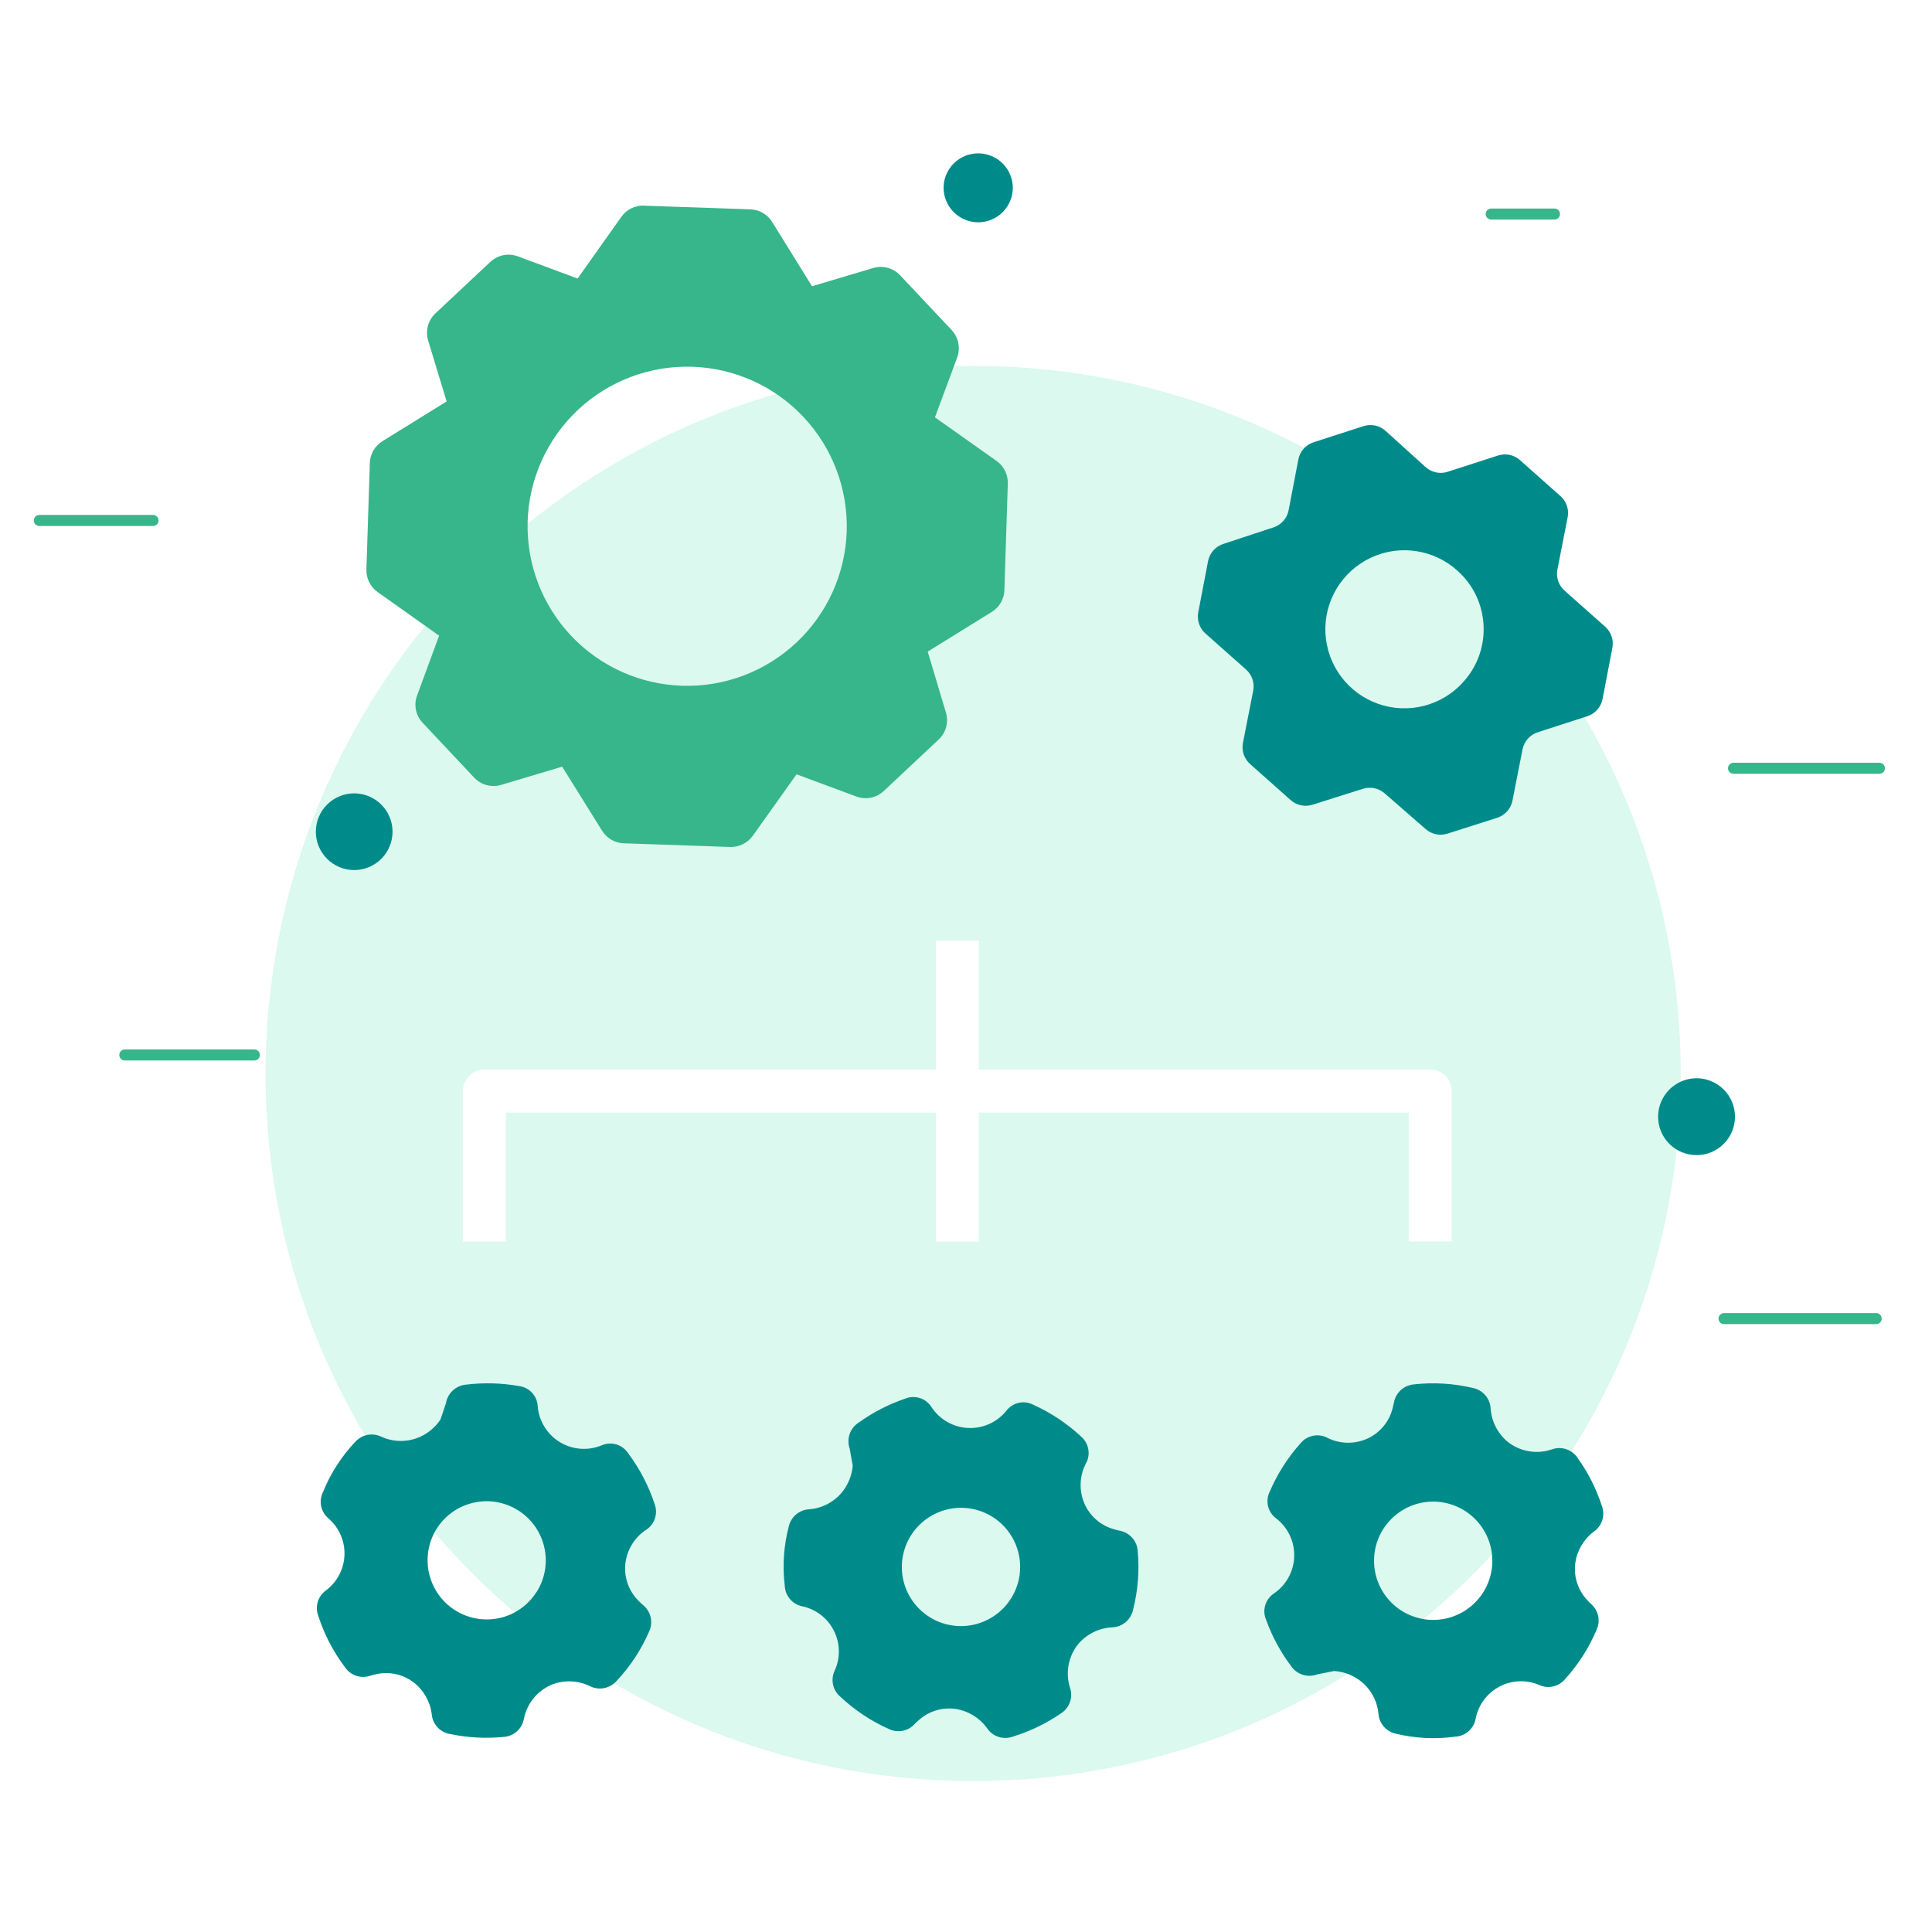
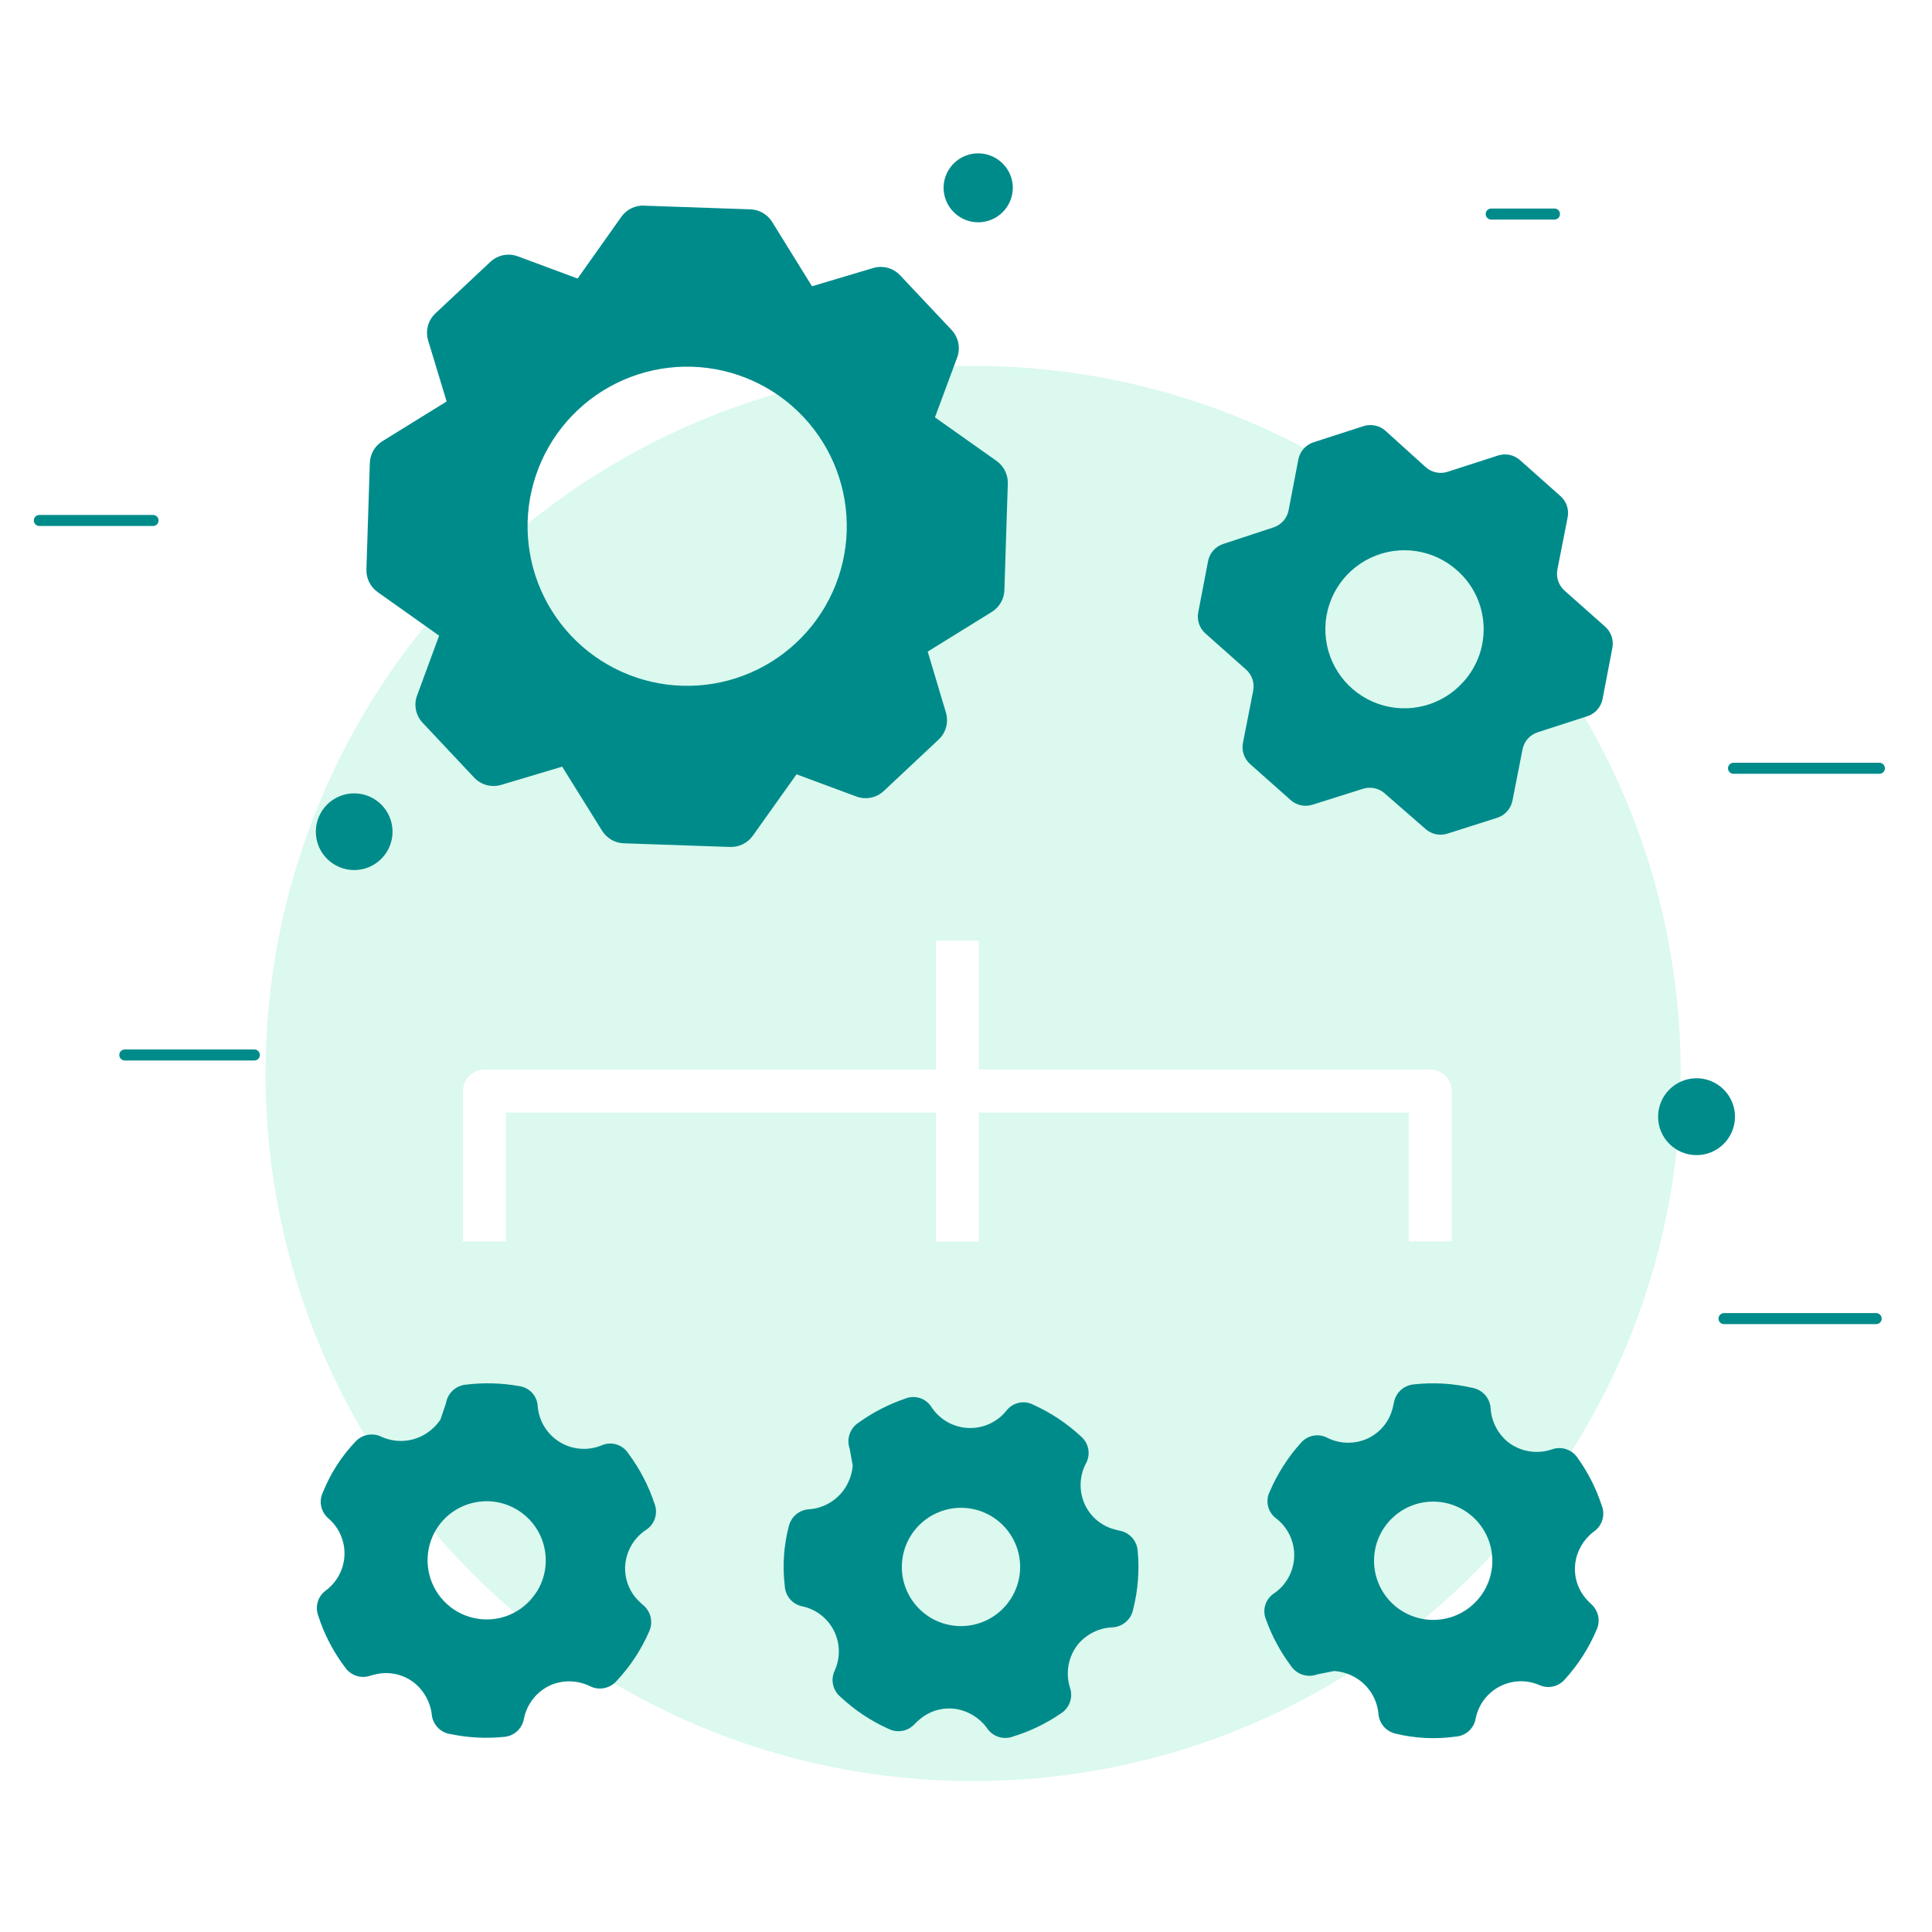
<svg xmlns="http://www.w3.org/2000/svg" width="250" height="250" viewBox="0 0 250 250" fill="none">
  <g clip-path="url(#clip0_343_235)">
    <path d="M0 0H250V250H0V0Z" fill="white" />
    <path d="M0 0H250V250H0V0Z" fill="white" />
    <path d="M125.929 47.346C176.496 47.35 217.488 88.345 217.486 138.913C217.484 189.48 176.489 230.473 125.921 230.471C75.354 230.47 34.361 189.477 34.361 138.909C34.361 114.625 44.007 91.336 61.179 74.164C78.35 56.993 101.639 47.346 125.923 47.346" fill="#DBF9EE" />
    <path d="M131.057 24.288C131.056 25.475 130.584 26.614 129.744 27.453C128.905 28.293 127.766 28.765 126.579 28.766C125.391 28.765 124.252 28.293 123.413 27.453C122.573 26.614 122.101 25.475 122.1 24.288C122.1 24.08 122.114 23.875 122.143 23.67C122.308 22.553 122.888 21.539 123.768 20.831C124.648 20.124 125.763 19.775 126.889 19.853C128.016 19.932 129.071 20.433 129.844 21.256C130.617 22.079 131.051 23.164 131.059 24.293M224.507 144.498C224.507 147.246 222.28 149.473 219.532 149.473C216.784 149.473 214.557 147.246 214.557 144.5C214.559 143.181 215.083 141.917 216.015 140.984C216.947 140.051 218.211 139.526 219.53 139.523C220.85 139.525 222.114 140.049 223.047 140.982C223.98 141.914 224.505 143.179 224.507 144.498ZM45.841 112.586C47.156 112.583 48.416 112.058 49.345 111.127C50.274 110.196 50.795 108.935 50.795 107.62C50.793 106.304 50.27 105.043 49.339 104.113C48.409 103.184 47.148 102.661 45.832 102.661C44.517 102.661 43.255 103.184 42.325 104.113C41.395 105.043 40.871 106.304 40.87 107.62C40.869 108.935 41.391 110.196 42.319 111.127C43.248 112.058 44.508 112.583 45.823 112.586M45.839 112.586C47.154 112.583 48.415 112.058 49.343 111.127C50.272 110.196 50.793 108.935 50.793 107.62C50.791 106.304 50.268 105.043 49.338 104.113C48.407 103.184 47.146 102.661 45.83 102.661C44.515 102.661 43.254 103.184 42.323 104.113C41.393 105.043 40.869 106.304 40.868 107.62C40.867 108.935 41.389 110.196 42.317 111.127C43.246 112.058 44.506 112.583 45.821 112.586" fill="#008B8B" />
-     <path d="M32.913 137.229H16.15C15.961 137.229 15.779 137.153 15.645 137.019C15.511 136.885 15.436 136.704 15.436 136.514C15.436 136.325 15.511 136.143 15.645 136.009C15.779 135.875 15.961 135.8 16.15 135.8H32.913C33.102 135.8 33.284 135.875 33.418 136.009C33.551 136.143 33.627 136.325 33.627 136.514C33.627 136.704 33.551 136.885 33.418 137.019C33.284 137.153 33.102 137.229 32.913 137.229ZM19.805 68.062H5.091C4.902 68.062 4.72 67.987 4.586 67.853C4.452 67.719 4.377 67.538 4.377 67.348C4.377 67.159 4.452 66.977 4.586 66.843C4.72 66.709 4.902 66.634 5.091 66.634H19.805C19.995 66.634 20.177 66.709 20.31 66.843C20.444 66.977 20.52 67.159 20.52 67.348C20.52 67.538 20.444 67.719 20.31 67.853C20.177 67.987 19.995 68.062 19.805 68.062ZM201.146 28.413H192.961C192.771 28.413 192.59 28.337 192.456 28.203C192.322 28.069 192.246 27.888 192.246 27.698C192.246 27.509 192.322 27.327 192.456 27.193C192.59 27.059 192.771 26.984 192.961 26.984H201.146C201.336 26.984 201.518 27.059 201.652 27.193C201.785 27.327 201.861 27.509 201.861 27.698C201.861 27.888 201.785 28.069 201.652 28.203C201.518 28.337 201.336 28.413 201.146 28.413ZM243.193 100.129H224.316C224.127 100.129 223.945 100.053 223.811 99.919C223.677 99.785 223.602 99.604 223.602 99.414C223.602 99.225 223.677 99.043 223.811 98.909C223.945 98.775 224.127 98.7 224.316 98.7H243.193C243.382 98.7 243.564 98.775 243.698 98.909C243.832 99.043 243.907 99.225 243.907 99.414C243.907 99.604 243.832 99.785 243.698 99.919C243.564 100.053 243.382 100.129 243.193 100.129ZM242.777 171.343H223.088C222.898 171.343 222.716 171.268 222.582 171.134C222.448 171 222.373 170.818 222.373 170.629C222.373 170.439 222.448 170.257 222.582 170.123C222.716 169.99 222.898 169.914 223.088 169.914H242.777C242.966 169.914 243.148 169.99 243.282 170.123C243.416 170.257 243.491 170.439 243.491 170.629C243.491 170.818 243.416 171 243.282 171.134C243.148 171.268 242.966 171.343 242.777 171.343Z" fill="#36B68A" />
+     <path d="M32.913 137.229H16.15C15.961 137.229 15.779 137.153 15.645 137.019C15.511 136.885 15.436 136.704 15.436 136.514C15.436 136.325 15.511 136.143 15.645 136.009C15.779 135.875 15.961 135.8 16.15 135.8H32.913C33.102 135.8 33.284 135.875 33.418 136.009C33.551 136.143 33.627 136.325 33.627 136.514C33.627 136.704 33.551 136.885 33.418 137.019C33.284 137.153 33.102 137.229 32.913 137.229ZM19.805 68.062H5.091C4.902 68.062 4.72 67.987 4.586 67.853C4.452 67.719 4.377 67.538 4.377 67.348C4.377 67.159 4.452 66.977 4.586 66.843C4.72 66.709 4.902 66.634 5.091 66.634H19.805C19.995 66.634 20.177 66.709 20.31 66.843C20.444 66.977 20.52 67.159 20.52 67.348C20.52 67.538 20.444 67.719 20.31 67.853C20.177 67.987 19.995 68.062 19.805 68.062ZM201.146 28.413H192.961C192.771 28.413 192.59 28.337 192.456 28.203C192.322 28.069 192.246 27.888 192.246 27.698C192.246 27.509 192.322 27.327 192.456 27.193C192.59 27.059 192.771 26.984 192.961 26.984H201.146C201.336 26.984 201.518 27.059 201.652 27.193C201.785 27.327 201.861 27.509 201.861 27.698C201.861 27.888 201.785 28.069 201.652 28.203C201.518 28.337 201.336 28.413 201.146 28.413ZM243.193 100.129H224.316C224.127 100.129 223.945 100.053 223.811 99.919C223.677 99.785 223.602 99.604 223.602 99.414C223.602 99.225 223.677 99.043 223.811 98.909C223.945 98.775 224.127 98.7 224.316 98.7H243.193C243.382 98.7 243.564 98.775 243.698 98.909C243.832 99.043 243.907 99.225 243.907 99.414C243.907 99.604 243.832 99.785 243.698 99.919C243.564 100.053 243.382 100.129 243.193 100.129ZM242.777 171.343H223.088C222.898 171.343 222.716 171.268 222.582 171.134C222.448 171 222.373 170.818 222.373 170.629C222.373 170.439 222.448 170.257 222.582 170.123C222.716 169.99 222.898 169.914 223.088 169.914H242.777C242.966 169.914 243.148 169.99 243.282 170.123C243.416 170.257 243.491 170.439 243.491 170.629C243.491 170.818 243.416 171 243.282 171.134C243.148 171.268 242.966 171.343 242.777 171.343Z" fill="#008B8B" />
    <path d="M126.659 121.707V138.396H185.075C186.514 138.395 187.716 139.493 187.845 140.925L187.855 141.177V160.641H182.291V143.966H126.659V160.657H121.095V143.966H65.463V160.654H59.905V141.189C59.902 139.659 61.138 138.414 62.668 138.407H121.098V121.72H126.661L126.659 121.707Z" fill="white" />
-     <path d="M83.348 26.6C82.781 26.581 82.217 26.7 81.706 26.949C81.196 27.198 80.754 27.568 80.42 28.028L74.743 36.042L67.008 33.169C66.409 32.947 65.759 32.896 65.132 33.021C64.505 33.147 63.925 33.445 63.457 33.881L56.339 40.554C55.872 40.994 55.536 41.555 55.371 42.175C55.206 42.795 55.216 43.449 55.402 44.063L57.793 51.949L49.466 57.101C48.987 57.402 48.59 57.817 48.309 58.308C48.028 58.798 47.872 59.351 47.855 59.916L47.413 73.695C47.396 74.263 47.52 74.827 47.773 75.336C48.026 75.845 48.401 76.283 48.865 76.612L56.821 82.255L53.975 89.989C53.749 90.588 53.697 91.239 53.825 91.866C53.953 92.493 54.255 93.072 54.697 93.535L61.362 100.626C62.257 101.576 63.612 101.938 64.861 101.56L72.745 99.205L77.91 107.5C78.209 107.979 78.62 108.377 79.109 108.66C79.597 108.943 80.148 109.101 80.712 109.121L94.475 109.596C95.042 109.615 95.605 109.494 96.114 109.245C96.623 108.996 97.064 108.626 97.397 108.167L103.072 100.195L110.806 103.067C111.406 103.29 112.057 103.342 112.684 103.216C113.312 103.09 113.892 102.792 114.36 102.356L121.458 95.698C121.924 95.26 122.259 94.702 122.426 94.084C122.592 93.467 122.584 92.816 122.402 92.203L120.044 84.317L128.34 79.182C128.822 78.882 129.224 78.468 129.508 77.976C129.792 77.484 129.95 76.93 129.968 76.362L130.41 62.575C130.427 62.01 130.306 61.45 130.057 60.943C129.808 60.435 129.44 59.997 128.983 59.664L120.981 54.004L123.854 46.27C124.079 45.668 124.131 45.015 124.005 44.385C123.879 43.755 123.579 43.173 123.14 42.704L116.472 35.62C115.58 34.67 114.227 34.31 112.979 34.685L105.074 37.041L99.912 28.713C99.613 28.233 99.201 27.834 98.712 27.551C98.223 27.267 97.672 27.109 97.107 27.089L83.346 26.614L83.348 26.6ZM89.574 47.457C95.048 47.632 100.228 49.973 103.976 53.965C107.725 57.958 109.735 63.275 109.564 68.748C109.39 74.221 107.049 79.401 103.056 83.149C99.064 86.898 93.746 88.908 88.272 88.738C82.798 88.564 77.617 86.224 73.868 82.232C70.119 78.241 68.108 72.924 68.277 67.451C68.449 61.976 70.79 56.792 74.783 53.042C78.776 49.293 84.098 47.282 89.574 47.457Z" fill="#36B68A" />
+     <path d="M83.348 26.6C82.781 26.581 82.217 26.7 81.706 26.949C81.196 27.198 80.754 27.568 80.42 28.028L74.743 36.042L67.008 33.169C66.409 32.947 65.759 32.896 65.132 33.021C64.505 33.147 63.925 33.445 63.457 33.881L56.339 40.554C55.872 40.994 55.536 41.555 55.371 42.175C55.206 42.795 55.216 43.449 55.402 44.063L57.793 51.949L49.466 57.101C48.987 57.402 48.59 57.817 48.309 58.308C48.028 58.798 47.872 59.351 47.855 59.916L47.413 73.695C47.396 74.263 47.52 74.827 47.773 75.336C48.026 75.845 48.401 76.283 48.865 76.612L56.821 82.255L53.975 89.989C53.749 90.588 53.697 91.239 53.825 91.866C53.953 92.493 54.255 93.072 54.697 93.535L61.362 100.626C62.257 101.576 63.612 101.938 64.861 101.56L72.745 99.205L77.91 107.5C78.209 107.979 78.62 108.377 79.109 108.66C79.597 108.943 80.148 109.101 80.712 109.121L94.475 109.596C95.042 109.615 95.605 109.494 96.114 109.245C96.623 108.996 97.064 108.626 97.397 108.167L103.072 100.195L110.806 103.067C111.406 103.29 112.057 103.342 112.684 103.216C113.312 103.09 113.892 102.792 114.36 102.356L121.458 95.698C121.924 95.26 122.259 94.702 122.426 94.084C122.592 93.467 122.584 92.816 122.402 92.203L120.044 84.317L128.34 79.182C128.822 78.882 129.224 78.468 129.508 77.976C129.792 77.484 129.95 76.93 129.968 76.362L130.41 62.575C130.427 62.01 130.306 61.45 130.057 60.943C129.808 60.435 129.44 59.997 128.983 59.664L120.981 54.004L123.854 46.27C124.079 45.668 124.131 45.015 124.005 44.385C123.879 43.755 123.579 43.173 123.14 42.704L116.472 35.62C115.58 34.67 114.227 34.31 112.979 34.685L105.074 37.041L99.912 28.713C99.613 28.233 99.201 27.834 98.712 27.551C98.223 27.267 97.672 27.109 97.107 27.089L83.346 26.614L83.348 26.6ZM89.574 47.457C95.048 47.632 100.228 49.973 103.976 53.965C107.725 57.958 109.735 63.275 109.564 68.748C109.39 74.221 107.049 79.401 103.056 83.149C99.064 86.898 93.746 88.908 88.272 88.738C82.798 88.564 77.617 86.224 73.868 82.232C70.119 78.241 68.108 72.924 68.277 67.451C68.449 61.976 70.79 56.792 74.783 53.042C78.776 49.293 84.098 47.282 89.574 47.457Z" fill="#008B8B" />
    <path d="M56.991 183.695L57.705 181.586C57.918 180.261 59.016 179.259 60.353 179.166C62.619 178.893 64.912 178.957 67.159 179.357C68.48 179.522 69.498 180.604 69.577 181.934C69.648 182.88 69.942 183.795 70.436 184.604C70.929 185.414 71.607 186.095 72.415 186.592C73.222 187.089 74.136 187.387 75.081 187.463C76.026 187.539 76.975 187.389 77.852 187.027C78.451 186.764 79.125 186.721 79.752 186.908C80.38 187.094 80.921 187.497 81.28 188.045C82.782 190.05 83.946 192.287 84.727 194.668C85.175 195.936 84.662 197.343 83.503 198.025C82.72 198.565 82.076 199.281 81.621 200.116C81.166 200.951 80.915 201.882 80.887 202.832C80.855 204.234 81.325 205.6 82.209 206.688C82.541 207.073 82.902 207.432 83.291 207.759C83.749 208.161 84.067 208.699 84.198 209.295C84.329 209.891 84.266 210.513 84.018 211.07C82.998 213.431 81.578 215.599 79.821 217.477C79.4 217.975 78.823 218.314 78.183 218.441C77.543 218.567 76.88 218.472 76.302 218.172C75.54 217.806 74.712 217.602 73.868 217.571C73.023 217.54 72.182 217.684 71.396 217.993C70.481 218.378 69.674 218.981 69.046 219.75C68.418 220.519 67.988 221.43 67.794 222.404C67.571 223.711 66.471 224.69 65.146 224.757C62.876 224.983 60.584 224.863 58.35 224.4C57.694 224.32 57.086 224.014 56.632 223.534C56.178 223.054 55.905 222.431 55.861 221.772C55.647 220.147 54.797 218.673 53.498 217.675C52.321 216.79 50.855 216.379 49.391 216.523C48.885 216.584 48.386 216.691 47.9 216.843C47.32 217.038 46.694 217.041 46.113 216.851C45.532 216.661 45.027 216.289 44.675 215.79C43.142 213.767 41.961 211.501 41.182 209.086C40.963 208.506 40.941 207.87 41.12 207.277C41.298 206.683 41.667 206.165 42.169 205.802C43.619 204.723 44.503 203.045 44.573 201.24C44.643 199.434 43.889 197.693 42.527 196.506C42.036 196.101 41.697 195.542 41.564 194.921C41.431 194.299 41.511 193.651 41.793 193.081C42.77 190.649 44.202 188.425 46.011 186.529C46.428 186.083 46.977 185.782 47.578 185.671C48.178 185.559 48.799 185.644 49.348 185.911C50.139 186.272 50.999 186.459 51.869 186.459C52.739 186.459 53.599 186.272 54.391 185.911C55.443 185.427 56.341 184.662 56.987 183.7M69.425 206.022C71.691 202.457 70.643 197.732 67.08 195.461C63.518 193.19 58.791 194.234 56.518 197.793C55.709 199.069 55.295 200.556 55.329 202.067C55.363 203.578 55.843 205.045 56.709 206.283C57.574 207.522 58.787 208.477 60.194 209.028C61.601 209.579 63.139 209.702 64.616 209.381C65.599 209.163 66.53 208.753 67.354 208.174C68.178 207.596 68.88 206.86 69.419 206.009M172.652 216.225L170.469 216.659C169.214 217.136 167.796 216.684 167.05 215.568C165.682 213.742 164.594 211.722 163.821 209.575C163.571 208.98 163.537 208.317 163.724 207.699C163.912 207.081 164.309 206.549 164.848 206.193C165.632 205.66 166.278 204.948 166.733 204.116C167.189 203.285 167.441 202.357 167.469 201.41C167.497 200.462 167.3 199.521 166.894 198.665C166.488 197.808 165.885 197.059 165.134 196.481C164.607 196.092 164.235 195.53 164.084 194.894C163.933 194.257 164.012 193.588 164.307 193.004C165.296 190.702 166.654 188.577 168.328 186.713C168.752 186.217 169.335 185.884 169.978 185.772C170.62 185.66 171.281 185.776 171.848 186.098C172.706 186.508 173.648 186.709 174.598 186.686C175.549 186.664 176.48 186.418 177.318 185.968C178.547 185.296 179.497 184.208 179.996 182.898C180.165 182.419 180.295 181.927 180.387 181.427C180.507 180.83 180.814 180.287 181.263 179.877C181.713 179.467 182.282 179.211 182.887 179.147C185.443 178.854 188.028 179.004 190.532 179.588C191.173 179.705 191.756 180.036 192.184 180.527C192.612 181.018 192.861 181.64 192.889 182.291C193.016 183.995 193.844 185.568 195.177 186.636C195.967 187.237 196.892 187.635 197.872 187.795C198.852 187.956 199.856 187.873 200.796 187.556C201.401 187.333 202.063 187.323 202.674 187.527C203.285 187.731 203.809 188.136 204.159 188.677C205.488 190.533 206.527 192.58 207.241 194.748C207.498 195.357 207.536 196.036 207.346 196.669C207.157 197.302 206.753 197.849 206.203 198.216C204.902 199.211 204.05 200.682 203.834 202.307C203.653 203.769 204.028 205.245 204.884 206.443C205.189 206.851 205.531 207.23 205.905 207.575C206.846 208.406 207.128 209.757 206.598 210.895C205.61 213.233 204.235 215.387 202.53 217.266C202.137 217.745 201.597 218.08 200.993 218.221C200.39 218.362 199.757 218.301 199.193 218.047C197.534 217.329 195.639 217.398 194.039 218.24C193.249 218.655 192.562 219.241 192.028 219.956C191.494 220.671 191.127 221.496 190.953 222.372C190.848 222.999 190.533 223.572 190.06 223.998C189.587 224.424 188.985 224.678 188.35 224.718C185.755 225.082 183.115 224.95 180.569 224.329C179.974 224.19 179.439 223.864 179.043 223.399C178.647 222.934 178.41 222.354 178.368 221.745C178.286 220.879 178.019 220.04 177.585 219.286C177.151 218.531 176.56 217.879 175.852 217.373C174.906 216.702 173.794 216.305 172.637 216.227M185.777 194.315C181.557 194.136 177.991 197.409 177.807 201.627C177.72 203.653 178.44 205.631 179.809 207.127C181.178 208.623 183.085 209.515 185.11 209.607C189.33 209.798 192.905 206.534 193.1 202.315C193.145 201.308 192.992 200.303 192.649 199.356C192.305 198.409 191.778 197.539 191.098 196.796C190.418 196.053 189.598 195.451 188.685 195.026C187.773 194.6 186.785 194.358 185.778 194.315M110.344 189.67L109.952 187.477C109.503 186.215 109.982 184.809 111.109 184.084C112.962 182.753 115.003 181.704 117.164 180.972C118.402 180.477 119.816 180.938 120.527 182.066C121.045 182.86 121.744 183.52 122.566 183.991C123.388 184.463 124.31 184.733 125.257 184.779C126.204 184.825 127.148 184.647 128.013 184.258C128.877 183.869 129.637 183.281 130.23 182.541C130.629 182.022 131.199 181.661 131.838 181.522C132.478 181.383 133.147 181.475 133.725 181.782C136.007 182.816 138.104 184.216 139.935 185.925C140.935 186.823 141.16 188.304 140.471 189.457C140.046 190.307 139.826 191.246 139.83 192.196C139.835 193.147 140.063 194.083 140.496 194.929C141.145 196.175 142.217 197.148 143.519 197.673C143.996 197.851 144.485 197.991 144.984 198.091C145.579 198.223 146.117 198.542 146.518 199.001C146.919 199.46 147.163 200.035 147.214 200.643C147.457 203.202 147.257 205.786 146.623 208.277C146.494 208.916 146.151 209.492 145.651 209.91C145.152 210.329 144.525 210.565 143.873 210.581C143.029 210.626 142.204 210.846 141.45 211.225C140.695 211.604 140.026 212.135 139.485 212.784C138.869 213.562 138.453 214.48 138.273 215.456C138.093 216.432 138.156 217.438 138.455 218.384C138.665 218.993 138.662 219.655 138.446 220.262C138.231 220.869 137.815 221.384 137.268 221.723C135.388 223.016 133.323 224.016 131.143 224.688C130.529 224.933 129.85 224.957 129.22 224.755C128.591 224.554 128.052 224.139 127.696 223.582C126.725 222.264 125.272 221.383 123.653 221.132C122.195 220.924 120.712 221.271 119.498 222.104C119.084 222.4 118.698 222.733 118.344 223.1C117.93 223.55 117.382 223.854 116.782 223.967C116.181 224.081 115.56 223.997 115.01 223.729C112.693 222.695 110.566 221.278 108.719 219.538C107.753 218.707 107.46 217.336 108.005 216.184C108.757 214.54 108.723 212.645 107.914 211.027C107.515 210.229 106.943 209.53 106.238 208.982C105.533 208.435 104.715 208.052 103.843 207.863C103.218 207.744 102.652 207.418 102.235 206.938C101.819 206.457 101.578 205.85 101.55 205.215C101.234 202.614 101.416 199.976 102.085 197.443C102.237 196.852 102.574 196.326 103.047 195.94C103.519 195.554 104.103 195.33 104.712 195.3C106.468 195.168 108.08 194.281 109.132 192.87C109.82 191.939 110.238 190.836 110.341 189.682M131.991 203.245C132.257 199.029 129.057 195.395 124.841 195.125C122.817 194.997 120.824 195.678 119.301 197.017C117.777 198.356 116.847 200.244 116.714 202.268C116.439 206.484 119.634 210.123 123.85 210.4C124.854 210.465 125.862 210.332 126.815 210.008C127.767 209.683 128.647 209.174 129.403 208.51C130.159 207.845 130.777 207.038 131.221 206.135C131.665 205.231 131.927 204.249 131.991 203.245Z" fill="#008B8B" />
    <path d="M201.927 64.199C202.308 64.536 202.593 64.967 202.756 65.449C202.918 65.931 202.951 66.447 202.852 66.946L201.529 73.685C201.33 74.699 201.684 75.744 202.457 76.43L207.713 81.096C208.482 81.78 208.834 82.817 208.641 83.828L207.372 90.448C207.172 91.492 206.42 92.346 205.407 92.676L198.979 94.755C197.972 95.081 197.22 95.93 197.014 96.969L195.711 103.603C195.609 104.116 195.372 104.592 195.023 104.983C194.675 105.373 194.229 105.663 193.731 105.823L187.293 107.873C186.816 108.025 186.307 108.052 185.816 107.95C185.325 107.849 184.869 107.622 184.491 107.292L179.161 102.649C178.391 101.98 177.329 101.762 176.357 102.071L169.836 104.13C168.854 104.442 167.78 104.215 167.011 103.53L161.766 98.871C160.991 98.185 160.638 97.14 160.838 96.124L162.161 89.385C162.363 88.369 162.011 87.324 161.236 86.637L155.981 81.972C155.602 81.636 155.318 81.207 155.155 80.727C154.993 80.248 154.957 79.734 155.052 79.237L156.323 72.61C156.525 71.567 157.277 70.715 158.288 70.387L164.793 68.244C165.288 68.082 165.73 67.79 166.074 67.398C166.417 67.007 166.65 66.531 166.747 66.019L168.005 59.456C168.205 58.412 168.959 57.558 169.97 57.23L176.434 55.142C177.427 54.821 178.516 55.053 179.291 55.753L184.47 60.437C185.245 61.137 186.334 61.371 187.327 61.047L193.847 58.942C194.832 58.623 195.913 58.849 196.686 59.539L201.927 64.199ZM188.634 73.887C185.573 71.083 181.122 70.408 177.366 72.178C173.611 73.948 171.298 77.812 171.513 81.956C171.727 86.101 174.425 89.706 178.343 91.08C182.261 92.453 186.618 91.323 189.375 88.217C193.127 84.055 192.795 77.64 188.634 73.887Z" fill="#008B8B" />
  </g>
  <defs>
    <clipPath id="clip0_343_235">
      <rect width="250" height="250" fill="white" />
    </clipPath>
  </defs>
</svg>
